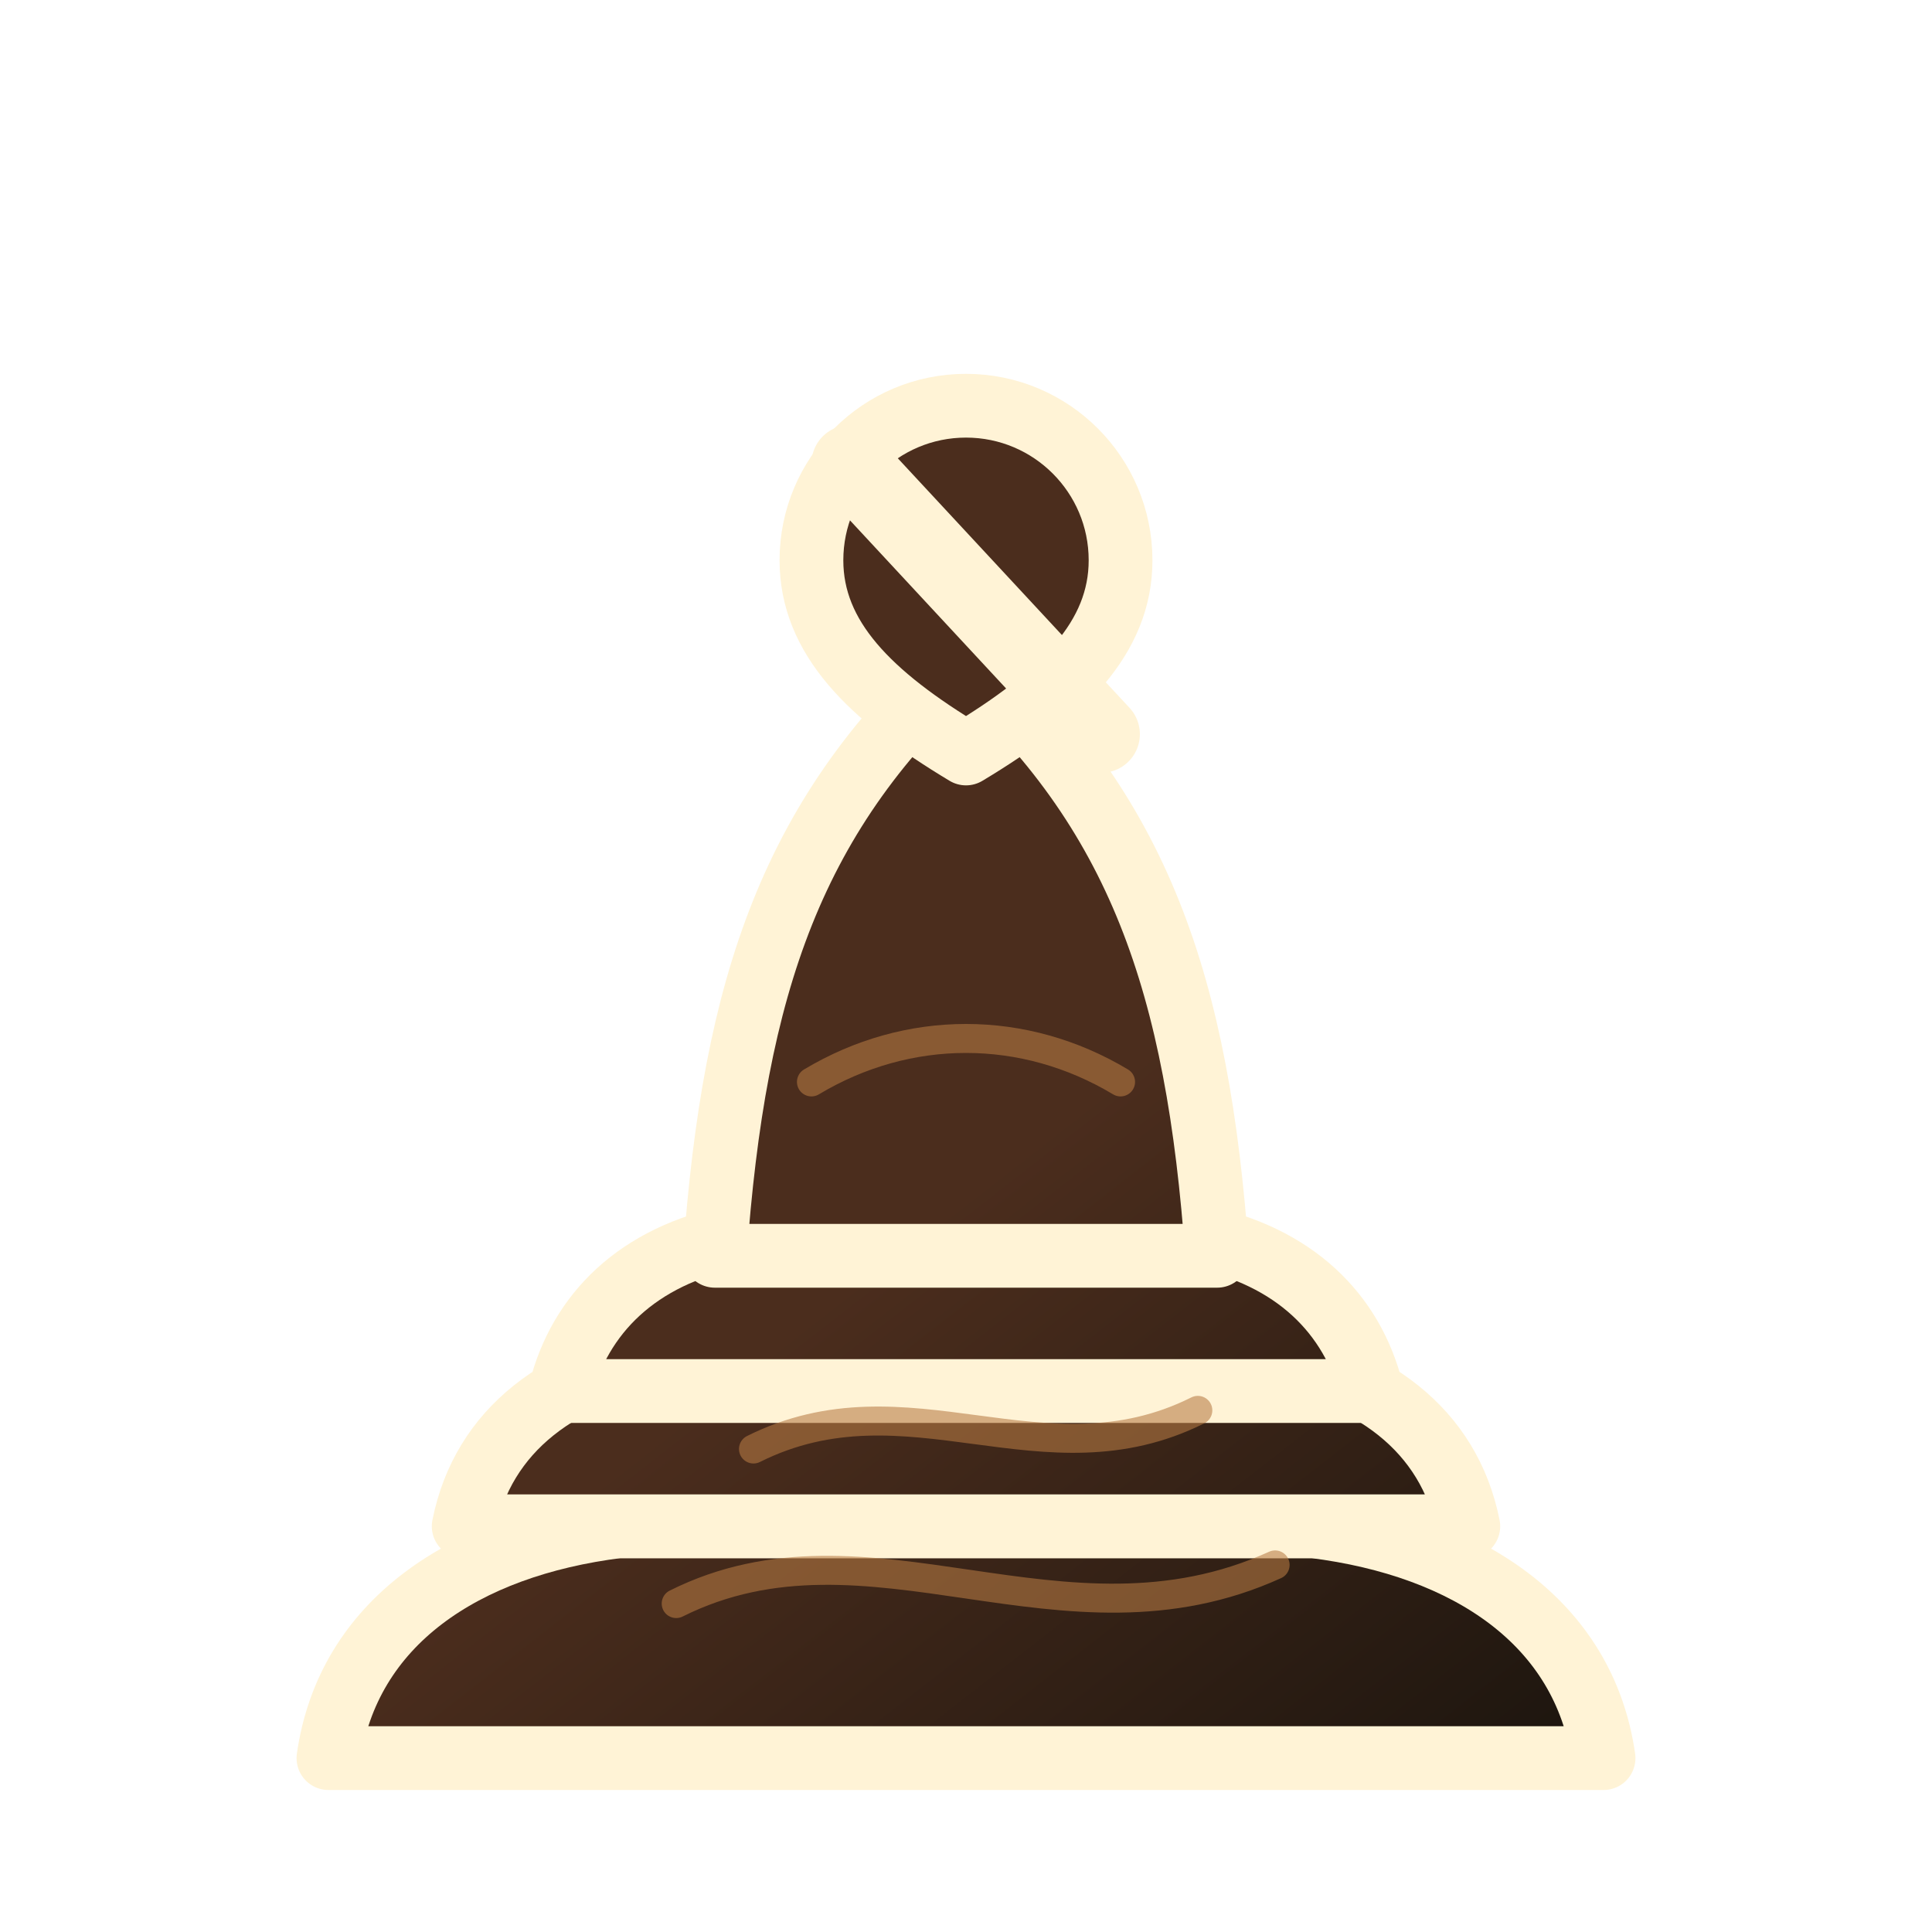
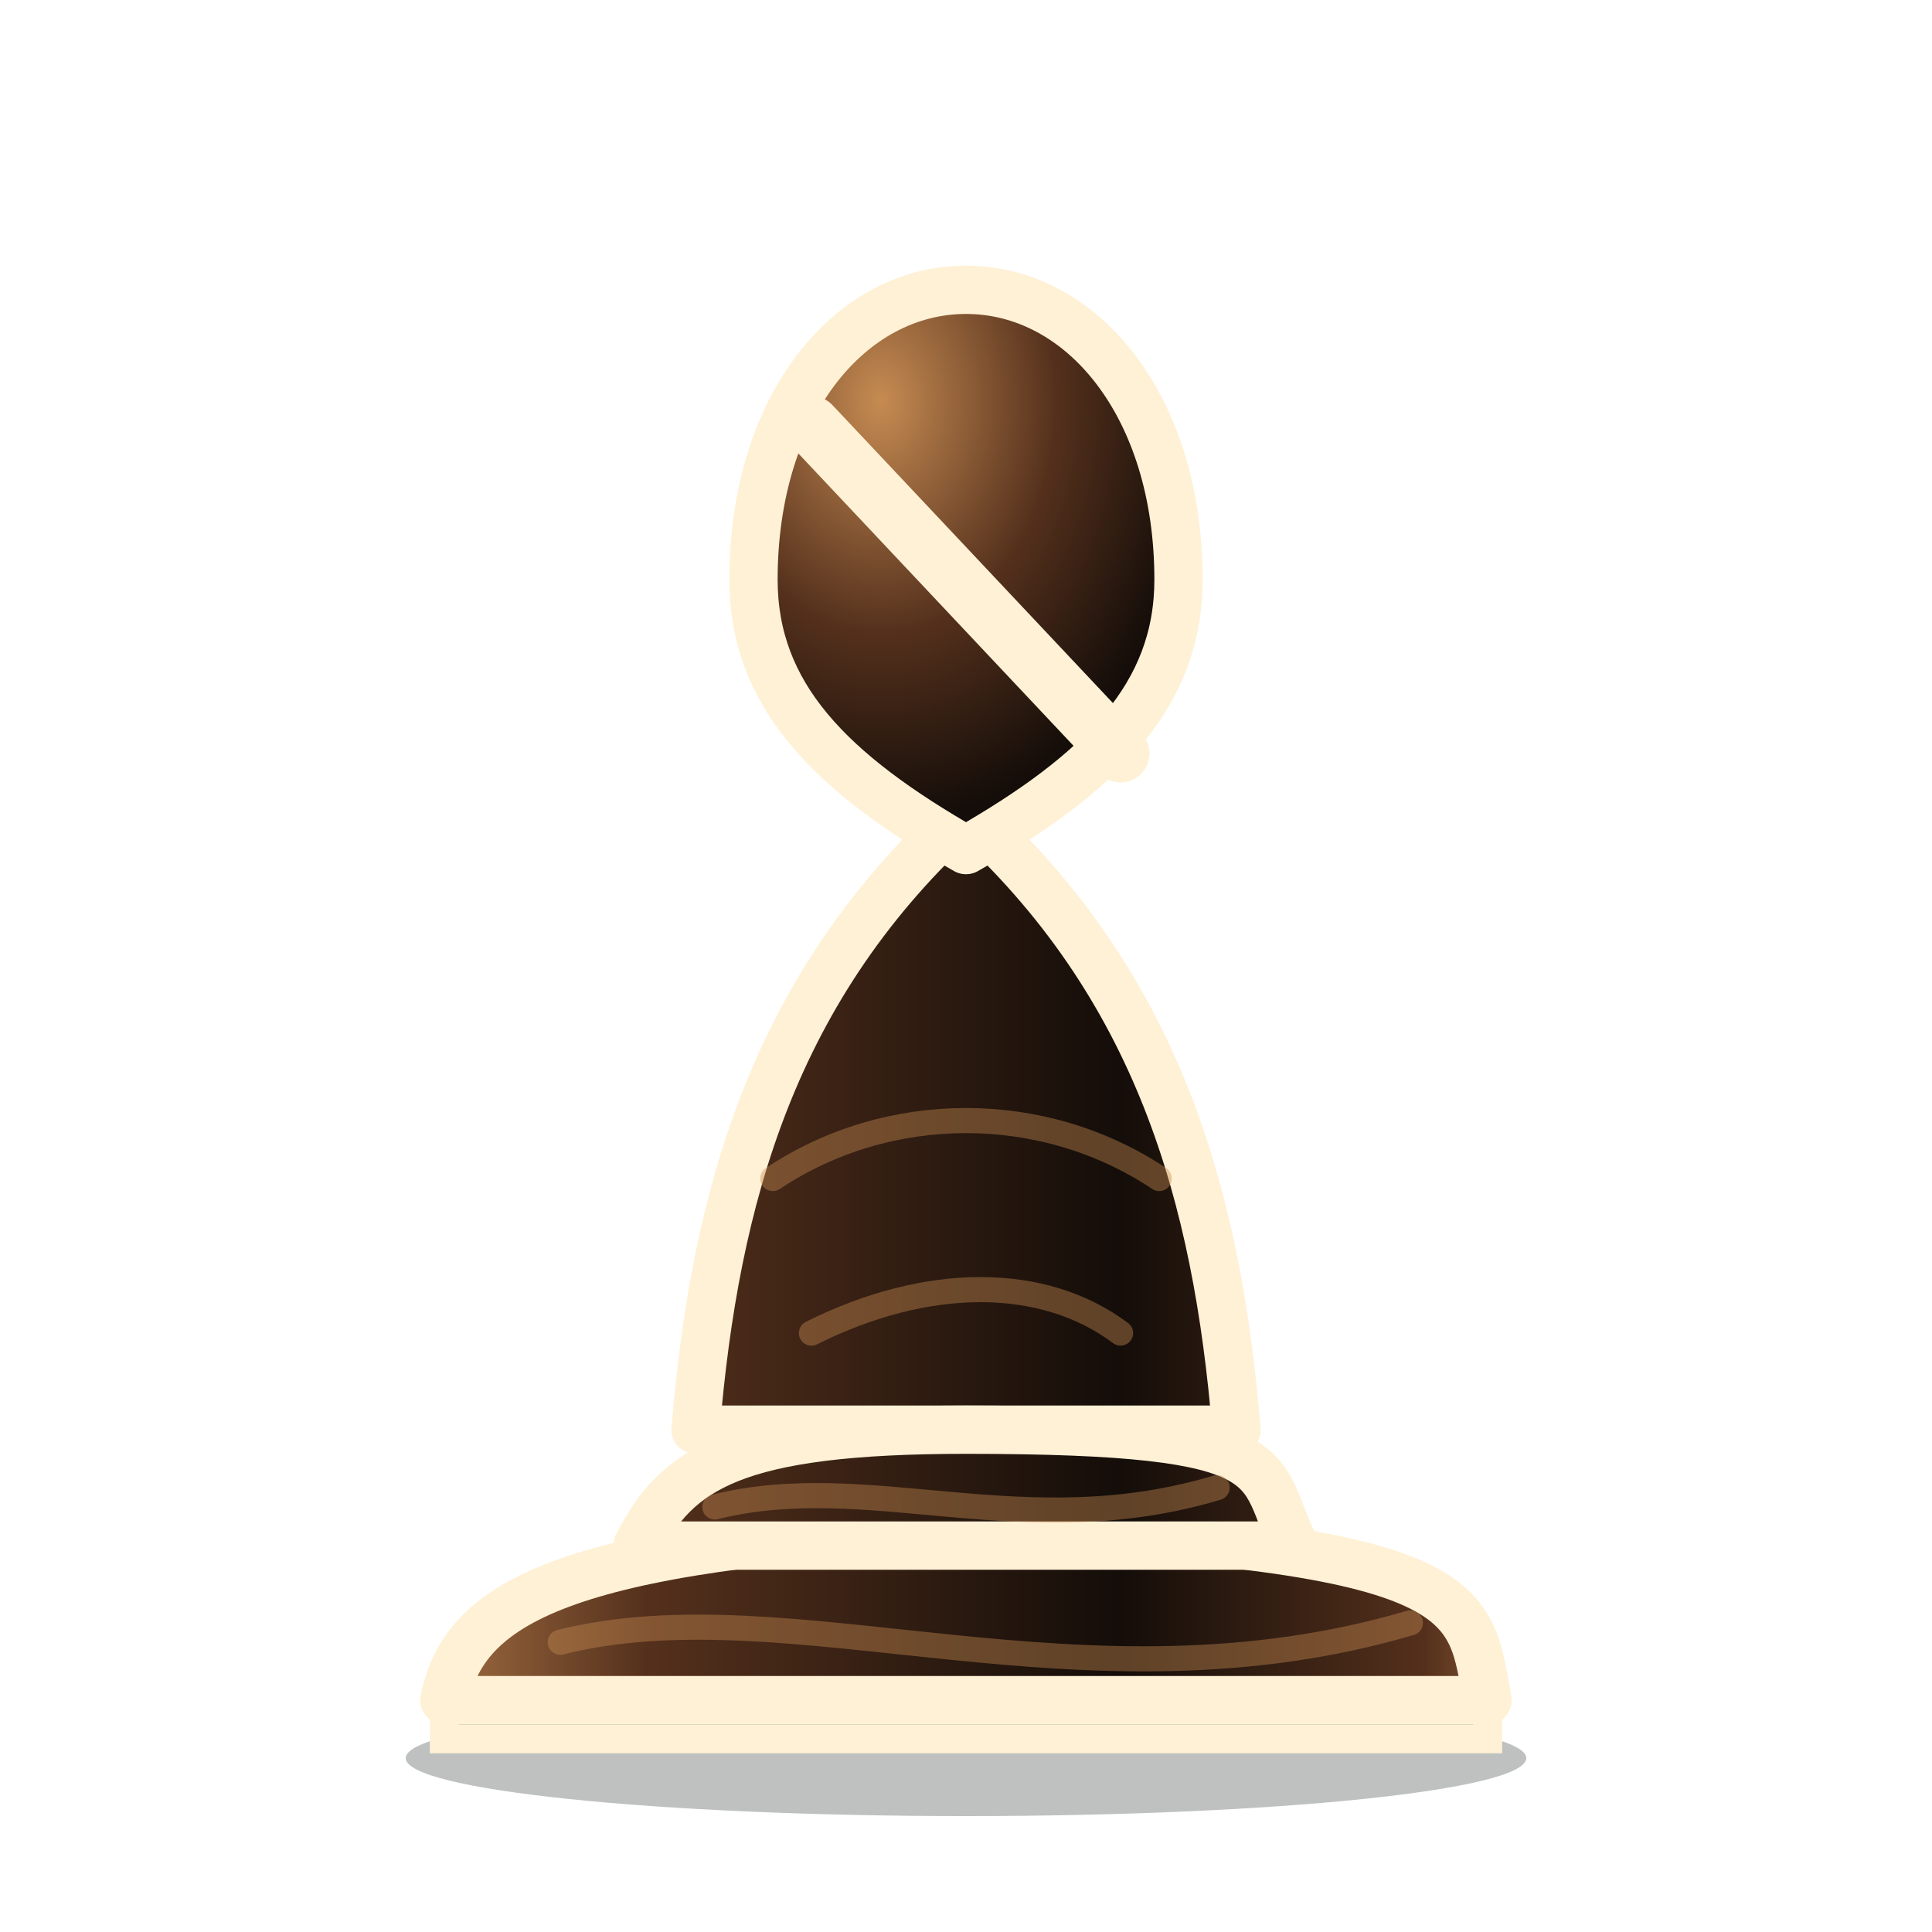
- <svg xmlns="http://www.w3.org/2000/svg" viewBox="0 0 100 100" role="img" aria-label="pieza oscura de ajedrez">
+ <svg xmlns="http://www.w3.org/2000/svg" viewBox="0 0 100 100" role="img" aria-label="negra b">
  <defs>
-     <linearGradient id="bb-wood" x1="18" y1="15" x2="78" y2="92" gradientUnits="userSpaceOnUse">
-       <stop stop-color="#4B2D1D" />
-       <stop offset=".58" stop-color="#4B2D1D" />
-       <stop offset="1" stop-color="#1E160F" />
+     <linearGradient id="bb-wood" x1="17" y1="0" x2="83" y2="0" gradientUnits="userSpaceOnUse">
+       <stop stop-color="#C68B52" />
+       <stop offset=".25" stop-color="#54301C" />
+       <stop offset=".62" stop-color="#140D09" />
+       <stop offset=".86" stop-color="#54301C" />
+       <stop offset="1" stop-color="#C68B52" />
    </linearGradient>
-     <style>.body{fill:url(#bb-wood);stroke:#FFF3D6;stroke-width:3.3;stroke-linejoin:round;stroke-linecap:round}.edge{stroke:#FFF3D6;stroke-width:4;stroke-linecap:round;stroke-linejoin:round}.grain{stroke:#B77A43;stroke-width:1.5;opacity:.58;stroke-linecap:round}</style>
+     <radialGradient id="bb-head" cx="30%" cy="20%" r="75%">
+       <stop stop-color="#C68B52" />
+       <stop offset=".55" stop-color="#54301C" />
+       <stop offset="1" stop-color="#140D09" />
+     </radialGradient>
+     <style>.wood{fill:url(#bb-wood)}.head{fill:url(#bb-head)}.edge{stroke:#FFF1D6;stroke-width:2.5;stroke-linejoin:round;stroke-linecap:round}.grain{fill:none;stroke:#C68B52;stroke-width:1.3;stroke-linecap:round;opacity:.42}.felt{fill:#477D62;stroke:#FFF1D6;stroke-width:1.5}.cross{stroke:#FFF1D6;stroke-width:4}.cut{stroke:#FFF1D6;stroke-width:3}</style>
  </defs>
-   <g class="body">
-     <path d="M17 91c1-7 7-11 15-12h36c8 1 14 5 15 12H17Z" />
-     <path d="M24 79c1-5 5-8 11-9h30c6 1 10 4 11 9H24Z" />
-     <path d="M29 72c1-4 4-7 9-8h24c5 1 8 4 9 8H29Z" />
-     <path d="M37 65c1-14 4-23 13-31 9 8 12 17 13 31H37Z" />
-     <path d="M42 29a8 8 0 0 1 16 0c0 4-3 7-8 10-5-3-8-6-8-10Z" />
-     <path d="m44 24 13 14" class="edge" />
-     <path d="M42 56c5-3 11-3 16 0" fill="none" class="grain" />
-     <path d="M35 83c10-5 20 3 31-2M39 75c8-4 15 2 23-2" fill="none" class="grain" />
-   </g>
+   <path class="wood edge" d="M36 74c1-12 4-23 14-32 10 9 13 20 14 32H36z" />
+   <path class="head edge" d="M39 30c0-9 5-15 11-15s11 6 11 15c0 6-4 10-11 14-7-4-11-8-11-14z" />
+   <path d="m42 22 16 17" class="edge cut" />
+   <path d="M40 61c6-4 14-4 20 0M42 69c6-3 12-3 16 0" class="grain" />
+   <ellipse cx="50" cy="91" rx="29" ry="3" fill="#142018" opacity=".28" />
+   <path class="felt" d="M23 87c2-5 7-7 54 0v3H23z" />
+   <path class="wood edge" d="M23 88c1-5 6-8 27 -9h0c27 1 26 4 27 9H23z" />
+   <path class="wood edge" d="M33 80c2-4 5-6 17 -6h0c17 0 15 2 17 6H33z" />
+   <path d="M29 85c12-3 27 4 44 -1M37 78c8-2 16 2 26 -1" class="grain" />
</svg>
